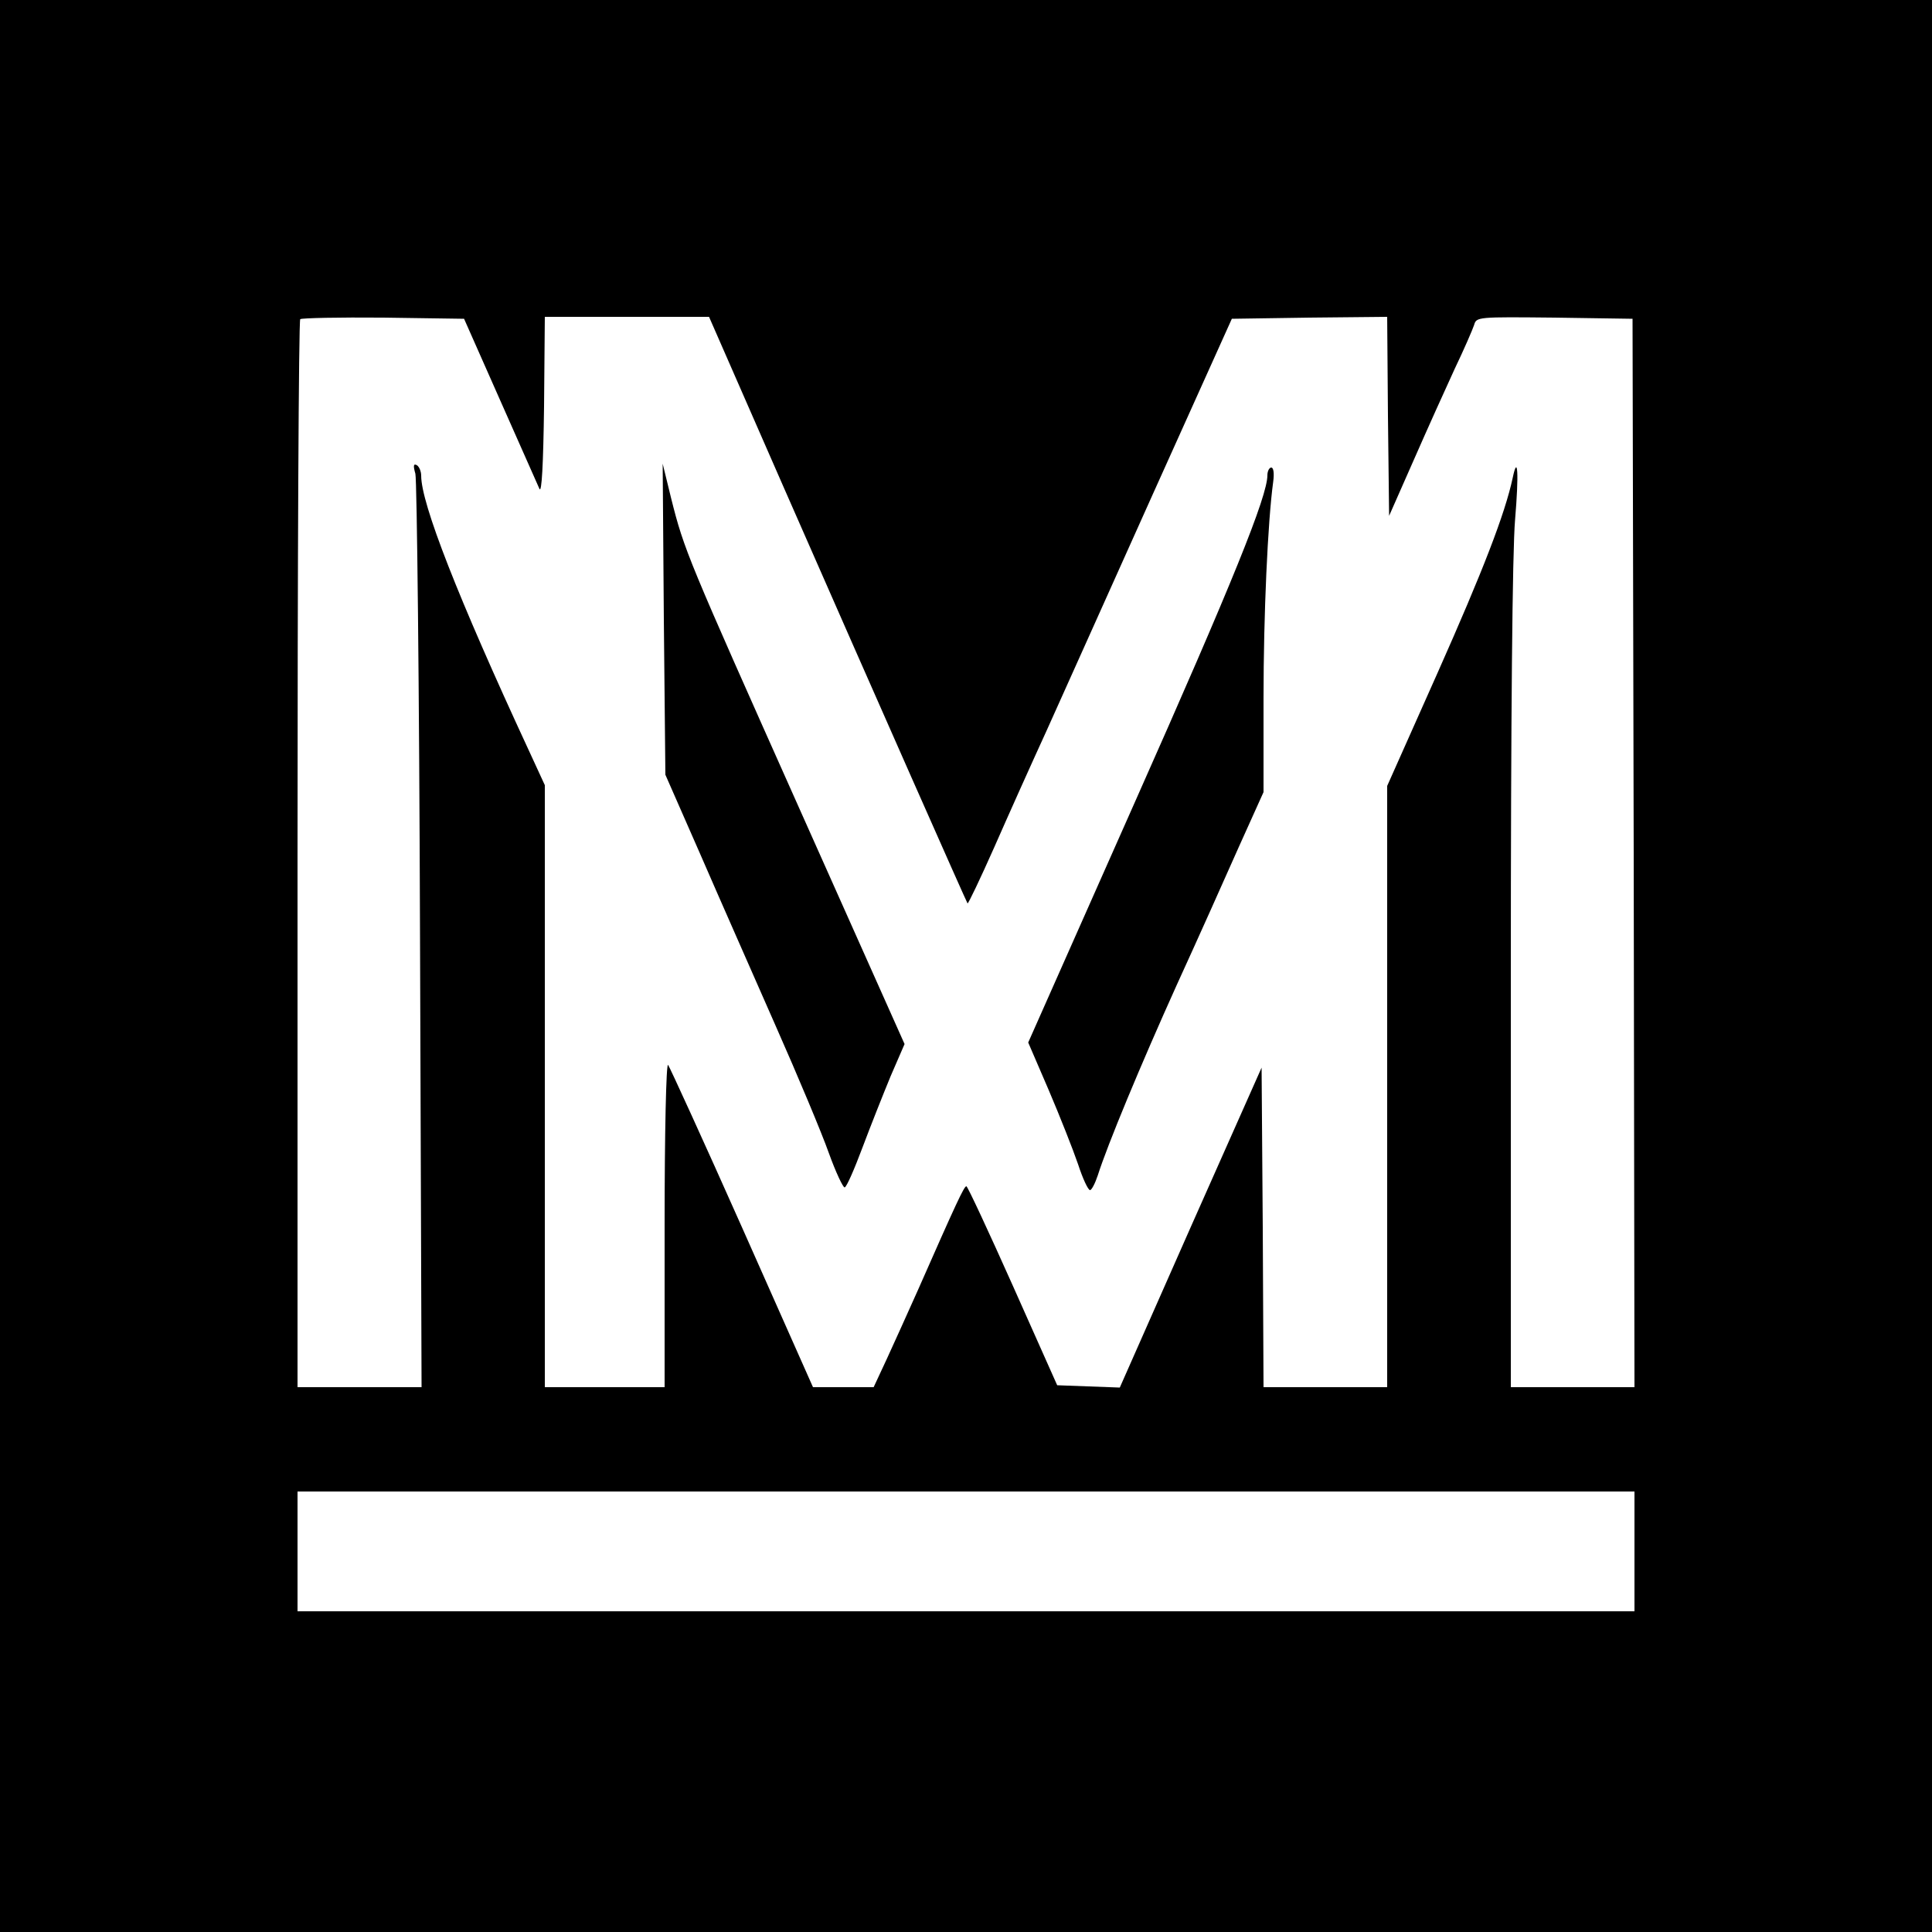
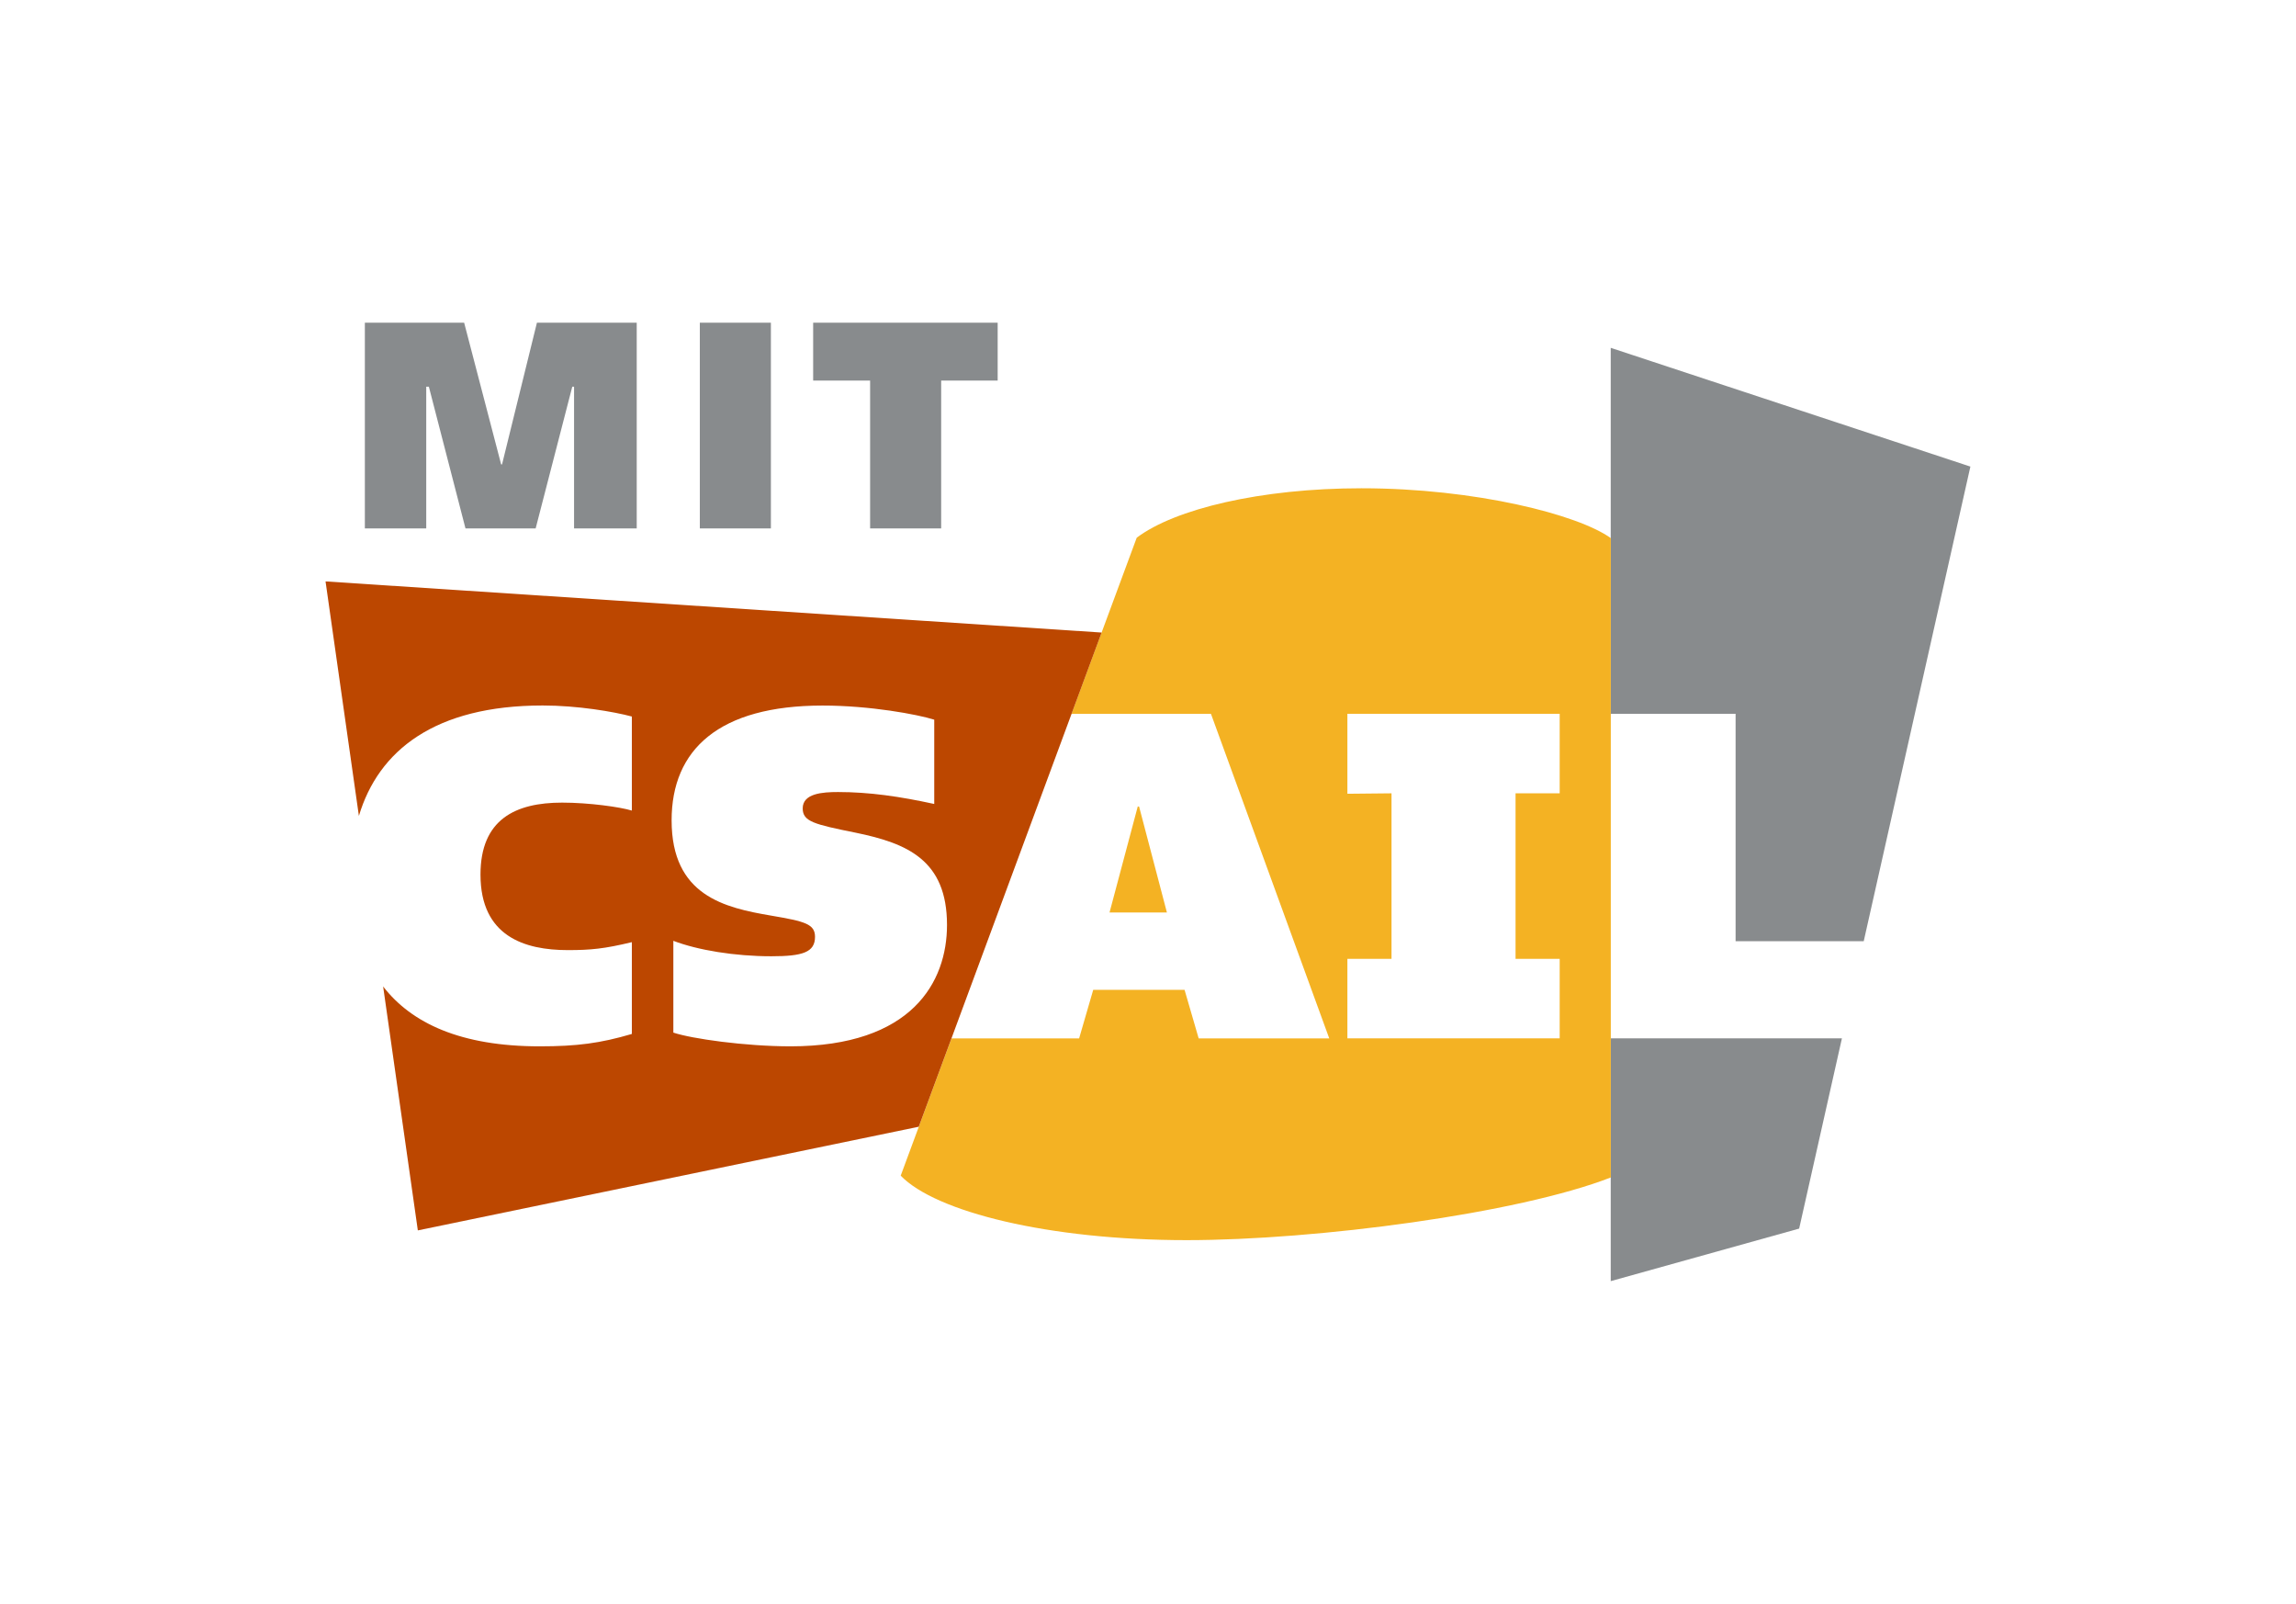
- <svg xmlns="http://www.w3.org/2000/svg" version="1.0" width="500pt" height="500pt" viewBox="0 0 500 500" preserveAspectRatio="xMidYMid meet">
-   <g transform="translate(0,500) scale(0.1,-0.1)" fill="#000000" stroke="none">
-     <path d="M0 2500 l0 -2500 2500 0 2500 0 0 2500 0 2500 -2500 0 -2500 0 0 -2500z m1294 1465 c51 -115 97 -219 102 -230 6 -13 10 63 12 213 l2 232 213 0 212 0 194 -443 c248 -565 472 -1071 475 -1075 2 -1 33 64 69 145 36 82 97 218 136 303 38 85 162 360 274 610 l205 455 201 3 201 2 2 -257 3 -258 64 145 c35 80 83 186 106 236 24 50 46 101 50 113 6 21 9 21 208 19 l202 -3 3 -1382 2 -1383 -160 0 -160 0 0 1059 c0 675 4 1106 11 1186 10 120 7 171 -6 109 -20 -94 -78 -243 -194 -504 l-131 -294 0 -778 0 -778 -160 0 -160 0 -2 414 -3 413 -184 -414 -183 -414 -81 3 -81 3 -115 258 c-63 141 -117 257 -120 257 -6 0 -26 -43 -126 -270 -26 -58 -62 -138 -80 -177 l-34 -73 -78 0 -79 0 -183 412 c-101 227 -188 417 -192 422 -5 6 -9 -178 -9 -412 l0 -422 -155 0 -155 0 0 779 0 779 -41 89 c-185 399 -279 640 -279 712 0 11 -5 23 -11 27 -9 5 -10 -1 -4 -22 4 -16 10 -554 12 -1196 l4 -1168 -160 0 -161 0 0 1378 c0 758 3 1382 7 1386 4 3 101 5 215 4 l209 -3 93 -210z m2936 -2980 l0 -155 -1730 0 -1730 0 0 155 0 155 1730 0 1730 0 0 -155z" />
-     <path d="M1718 3397 l4 -402 90 -205 c49 -113 137 -312 195 -444 58 -131 120 -279 138 -330 18 -50 37 -90 41 -89 5 1 25 47 46 103 21 56 54 139 73 185 l36 83 -272 609 c-291 652 -298 668 -332 803 l-22 90 3 -403z" />
-     <path d="M3280 3770 c0 -54 -90 -277 -343 -846 l-276 -622 53 -123 c29 -68 63 -154 76 -192 12 -37 26 -67 31 -67 4 0 13 17 20 38 25 79 111 286 204 492 54 118 126 279 161 358 l64 142 0 243 c0 217 11 458 25 560 3 22 1 37 -5 37 -5 0 -10 -9 -10 -20z" />
-   </g>
+ <svg xmlns="http://www.w3.org/2000/svg" version="1.1" id="Layer_1" x="0px" y="0px" viewBox="0 0 358 250" style="enable-background:new 0 0 358 250;" xml:space="preserve">
+   <style type="text/css">
+ 	.st0{fill:#888B8D;}
+ 	.st1{fill:#F4B223;}
+ 	.st2{fill:#BC4700;}
+ </style>
+   <path class="st0" d="M126.8,50.3h28.76v9.02h-8.81v23.05h-11.08V59.32h-8.88V50.3z M120.2,50.3h-11.08v32.07h11.08V50.3z   M99.28,50.3H83.72l-5.44,22.09h-0.14L72.37,50.3H56.89v32.07h9.57V60.28h0.41l5.71,22.09h10.94l5.71-22.09h0.28v22.09h9.77V50.3z   M251.15,199.7l29.38-8.19l6.67-29.66h-36.05V199.7z M251.15,54.22v57.05h19.47v35.44h19.98l16.63-73.98L251.15,54.22z" />
+   <path class="st1" d="M212.27,76.11c-15.69,0-29.11,3.23-35.03,7.71l-10.17,27.46h21.75l18.44,50.58H186.9l-2.2-7.57h-14.24  l-2.2,7.57h-19.9l-7.92,21.4c5.44,5.64,23.05,10.05,44.59,10.05c20.23,0,51.61-4.13,66.13-9.77V83.88  C246.13,80.24,230.1,76.11,212.27,76.11z M243.19,123.66h-6.88v25.8h6.88v12.39h-33.1v-12.39h6.88v-25.8l-6.88,0.07v-12.46h33.1  V123.66z M177.61,125.72l4.34,16.52H173l4.4-16.52H177.61z" />
+   <path class="st2" d="M171.77,98.6L50.76,90.63l5.2,36.55c3.04-10.17,11.82-17.21,28.66-17.21c5.44,0,11.08,0.96,13.9,1.72v14.66  c-1.79-0.55-6.67-1.24-10.87-1.24c-7.29,0-12.73,2.61-12.73,11.22c0,9.63,6.88,11.77,13.62,11.77c3.58,0,5.71-0.21,9.98-1.24v14.31  c-4.89,1.44-8.53,1.93-14.38,1.93c-12.29,0-19.97-3.6-24.4-9.33l5.41,38.02l78.11-16.16L171.77,98.6z M104.99,160.96v-14.31  c3.78,1.45,9.57,2.41,15.28,2.41c4.89,0,6.81-0.62,6.81-3.03c0-2-1.58-2.41-6.81-3.3c-7.29-1.24-15.55-3.1-15.55-14.86  c0-11.01,7.36-17.89,23.54-17.89c7.43,0,14.79,1.38,17.41,2.2v13.14c-5.37-1.17-10.12-1.86-15-1.86c-2.41,0-5.51,0.21-5.51,2.55  c0,2.06,1.79,2.48,8.26,3.79c8.05,1.65,14.24,4.27,14.24,14.38c0,8.88-5.44,18.92-24.43,18.92  C116.14,163.09,107.88,161.92,104.99,160.96z" />
</svg>
